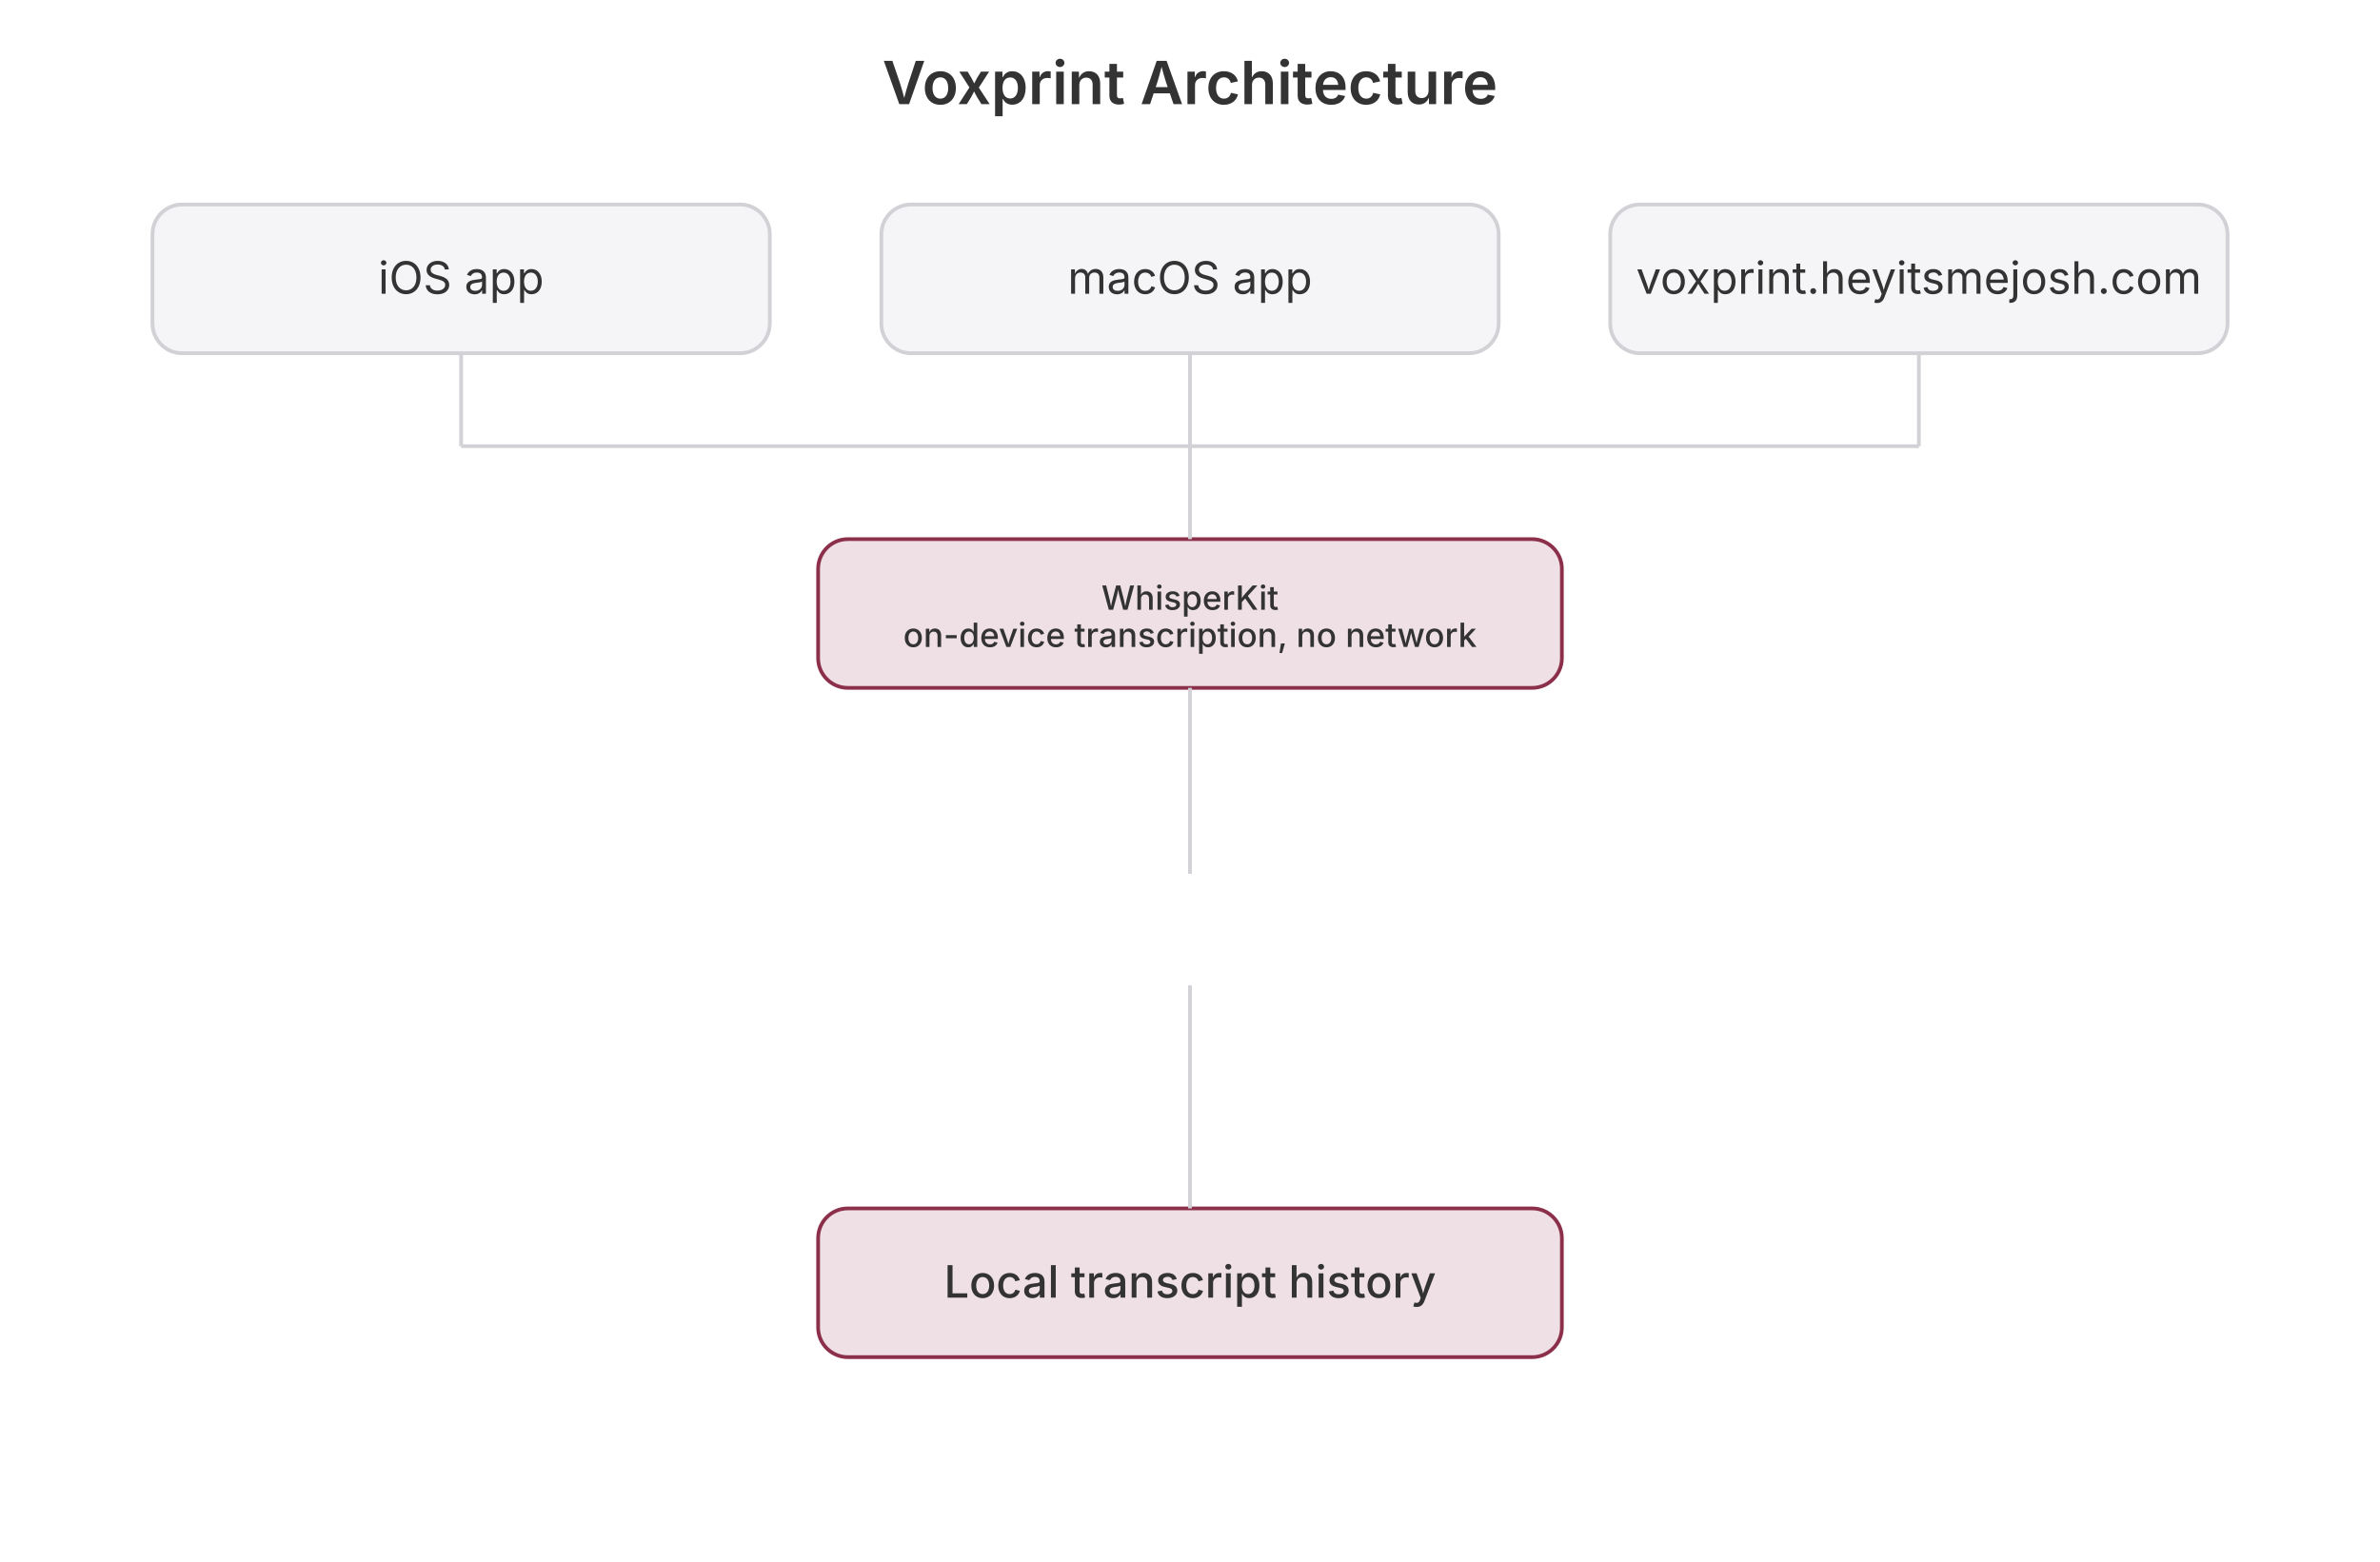
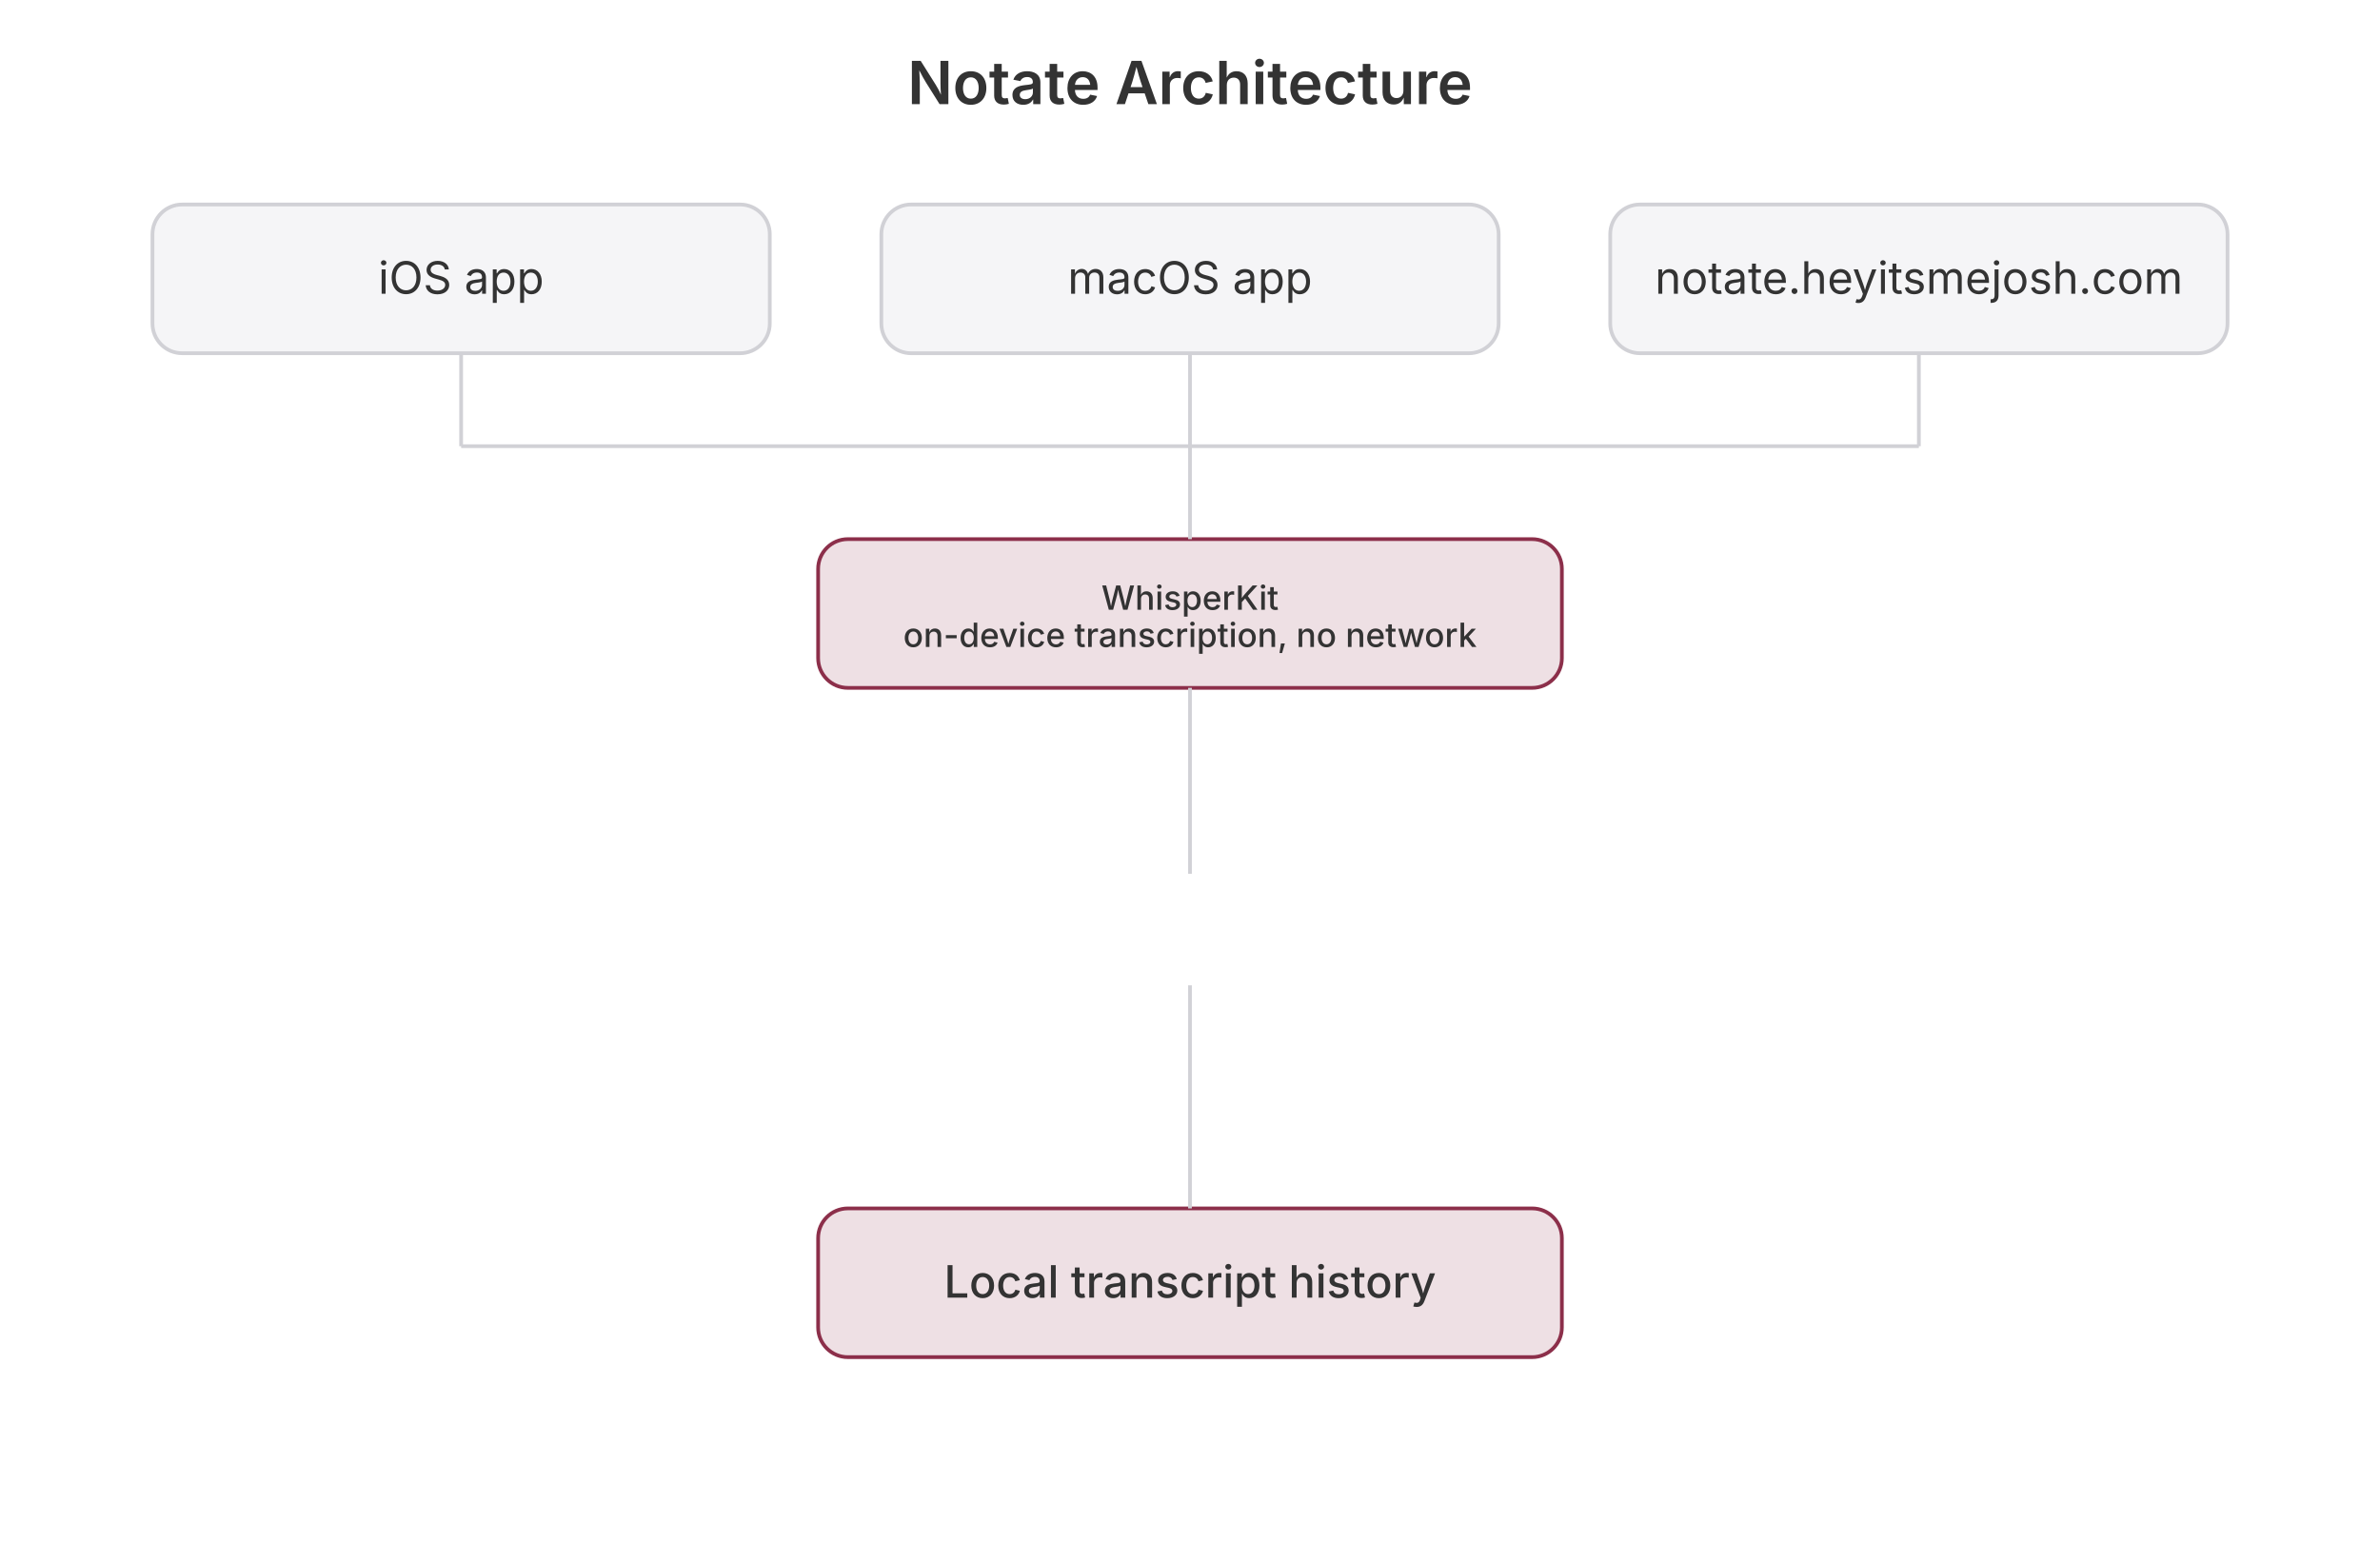
<svg xmlns="http://www.w3.org/2000/svg" width="640" height="420" style="background:#fff;font-family:-apple-system,BlinkMacSystemFont,sans-serif" viewBox="0 0 640 420">
-   <text x="320" y="28" fill="#333" font-size="16" font-weight="600" text-anchor="middle">Voxprint Architecture</text>
+   <text x="320" y="28" fill="#333" font-size="16" font-weight="600" text-anchor="middle">Notate Architecture</text>
  <rect width="166" height="40" x="41" y="55" fill="#f5f5f7" stroke="#d1d1d6" rx="8" />
  <text x="124" y="79" fill="#333" font-size="12" text-anchor="middle">iOS app</text>
  <rect width="166" height="40" x="237" y="55" fill="#f5f5f7" stroke="#d1d1d6" rx="8" />
  <text x="320" y="79" fill="#333" font-size="12" text-anchor="middle">macOS app</text>
  <rect width="166" height="40" x="433" y="55" fill="#f5f5f7" stroke="#d1d1d6" rx="8" />
-   <text x="516" y="79" fill="#333" font-size="12" text-anchor="middle">voxprint.heyitsmejosh.com</text>
+   <text x="516" y="79" fill="#333" font-size="12" text-anchor="middle">notate.heyitsmejosh.com</text>
  <rect width="200" height="40" x="220" y="145" fill="#8c2f4a" fill-opacity=".15" stroke="#8c2f4a" rx="8" />
  <text x="320" y="164" fill="#333" font-size="9" font-weight="500" text-anchor="middle">WhisperKit</text>
  <text x="320" y="174" fill="#333" font-size="9" font-weight="500" text-anchor="middle">on-device transcription, no network</text>
  <rect width="200" height="40" x="220" y="325" fill="#8c2f4a" fill-opacity=".15" stroke="#8c2f4a" rx="8" />
  <text x="320" y="349" fill="#333" font-size="12" font-weight="500" text-anchor="middle">Local transcript history</text>
  <path stroke="#d1d1d6" fill="none" d="M124 95v25M320 95v25M516 95v25M124 120H516M320 120V145M320 185V235M320 265V325" />
</svg>
